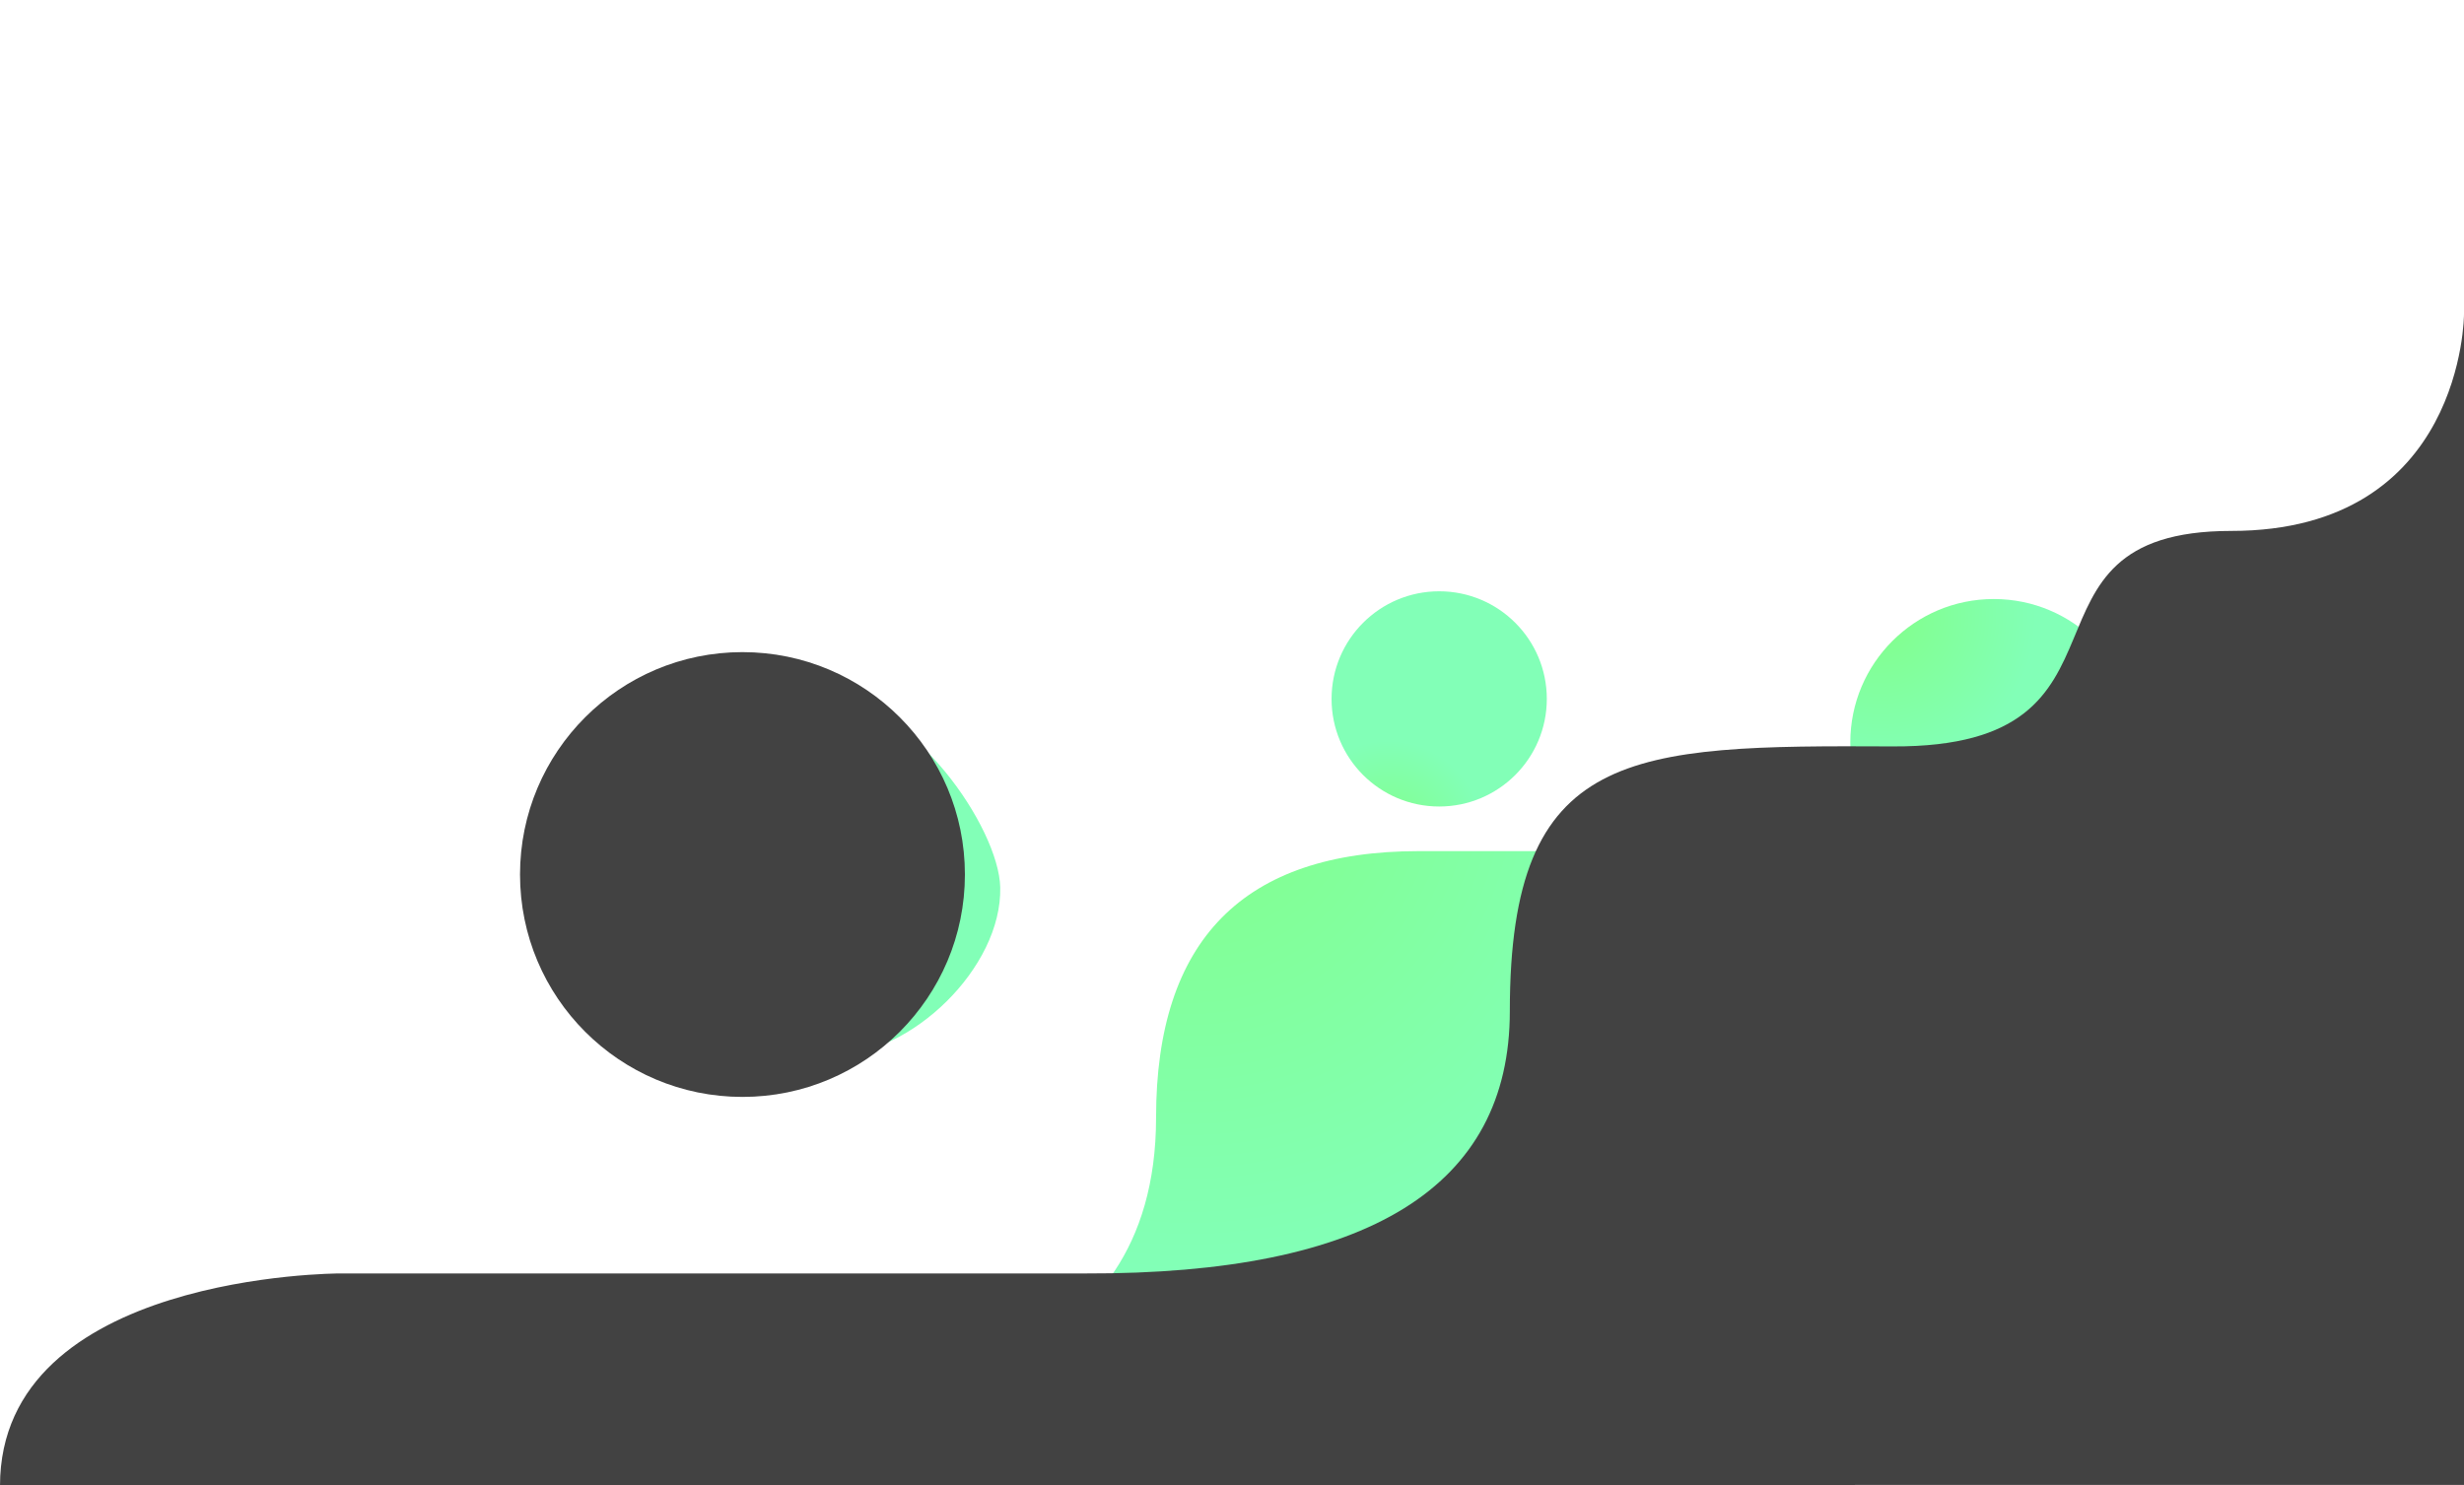
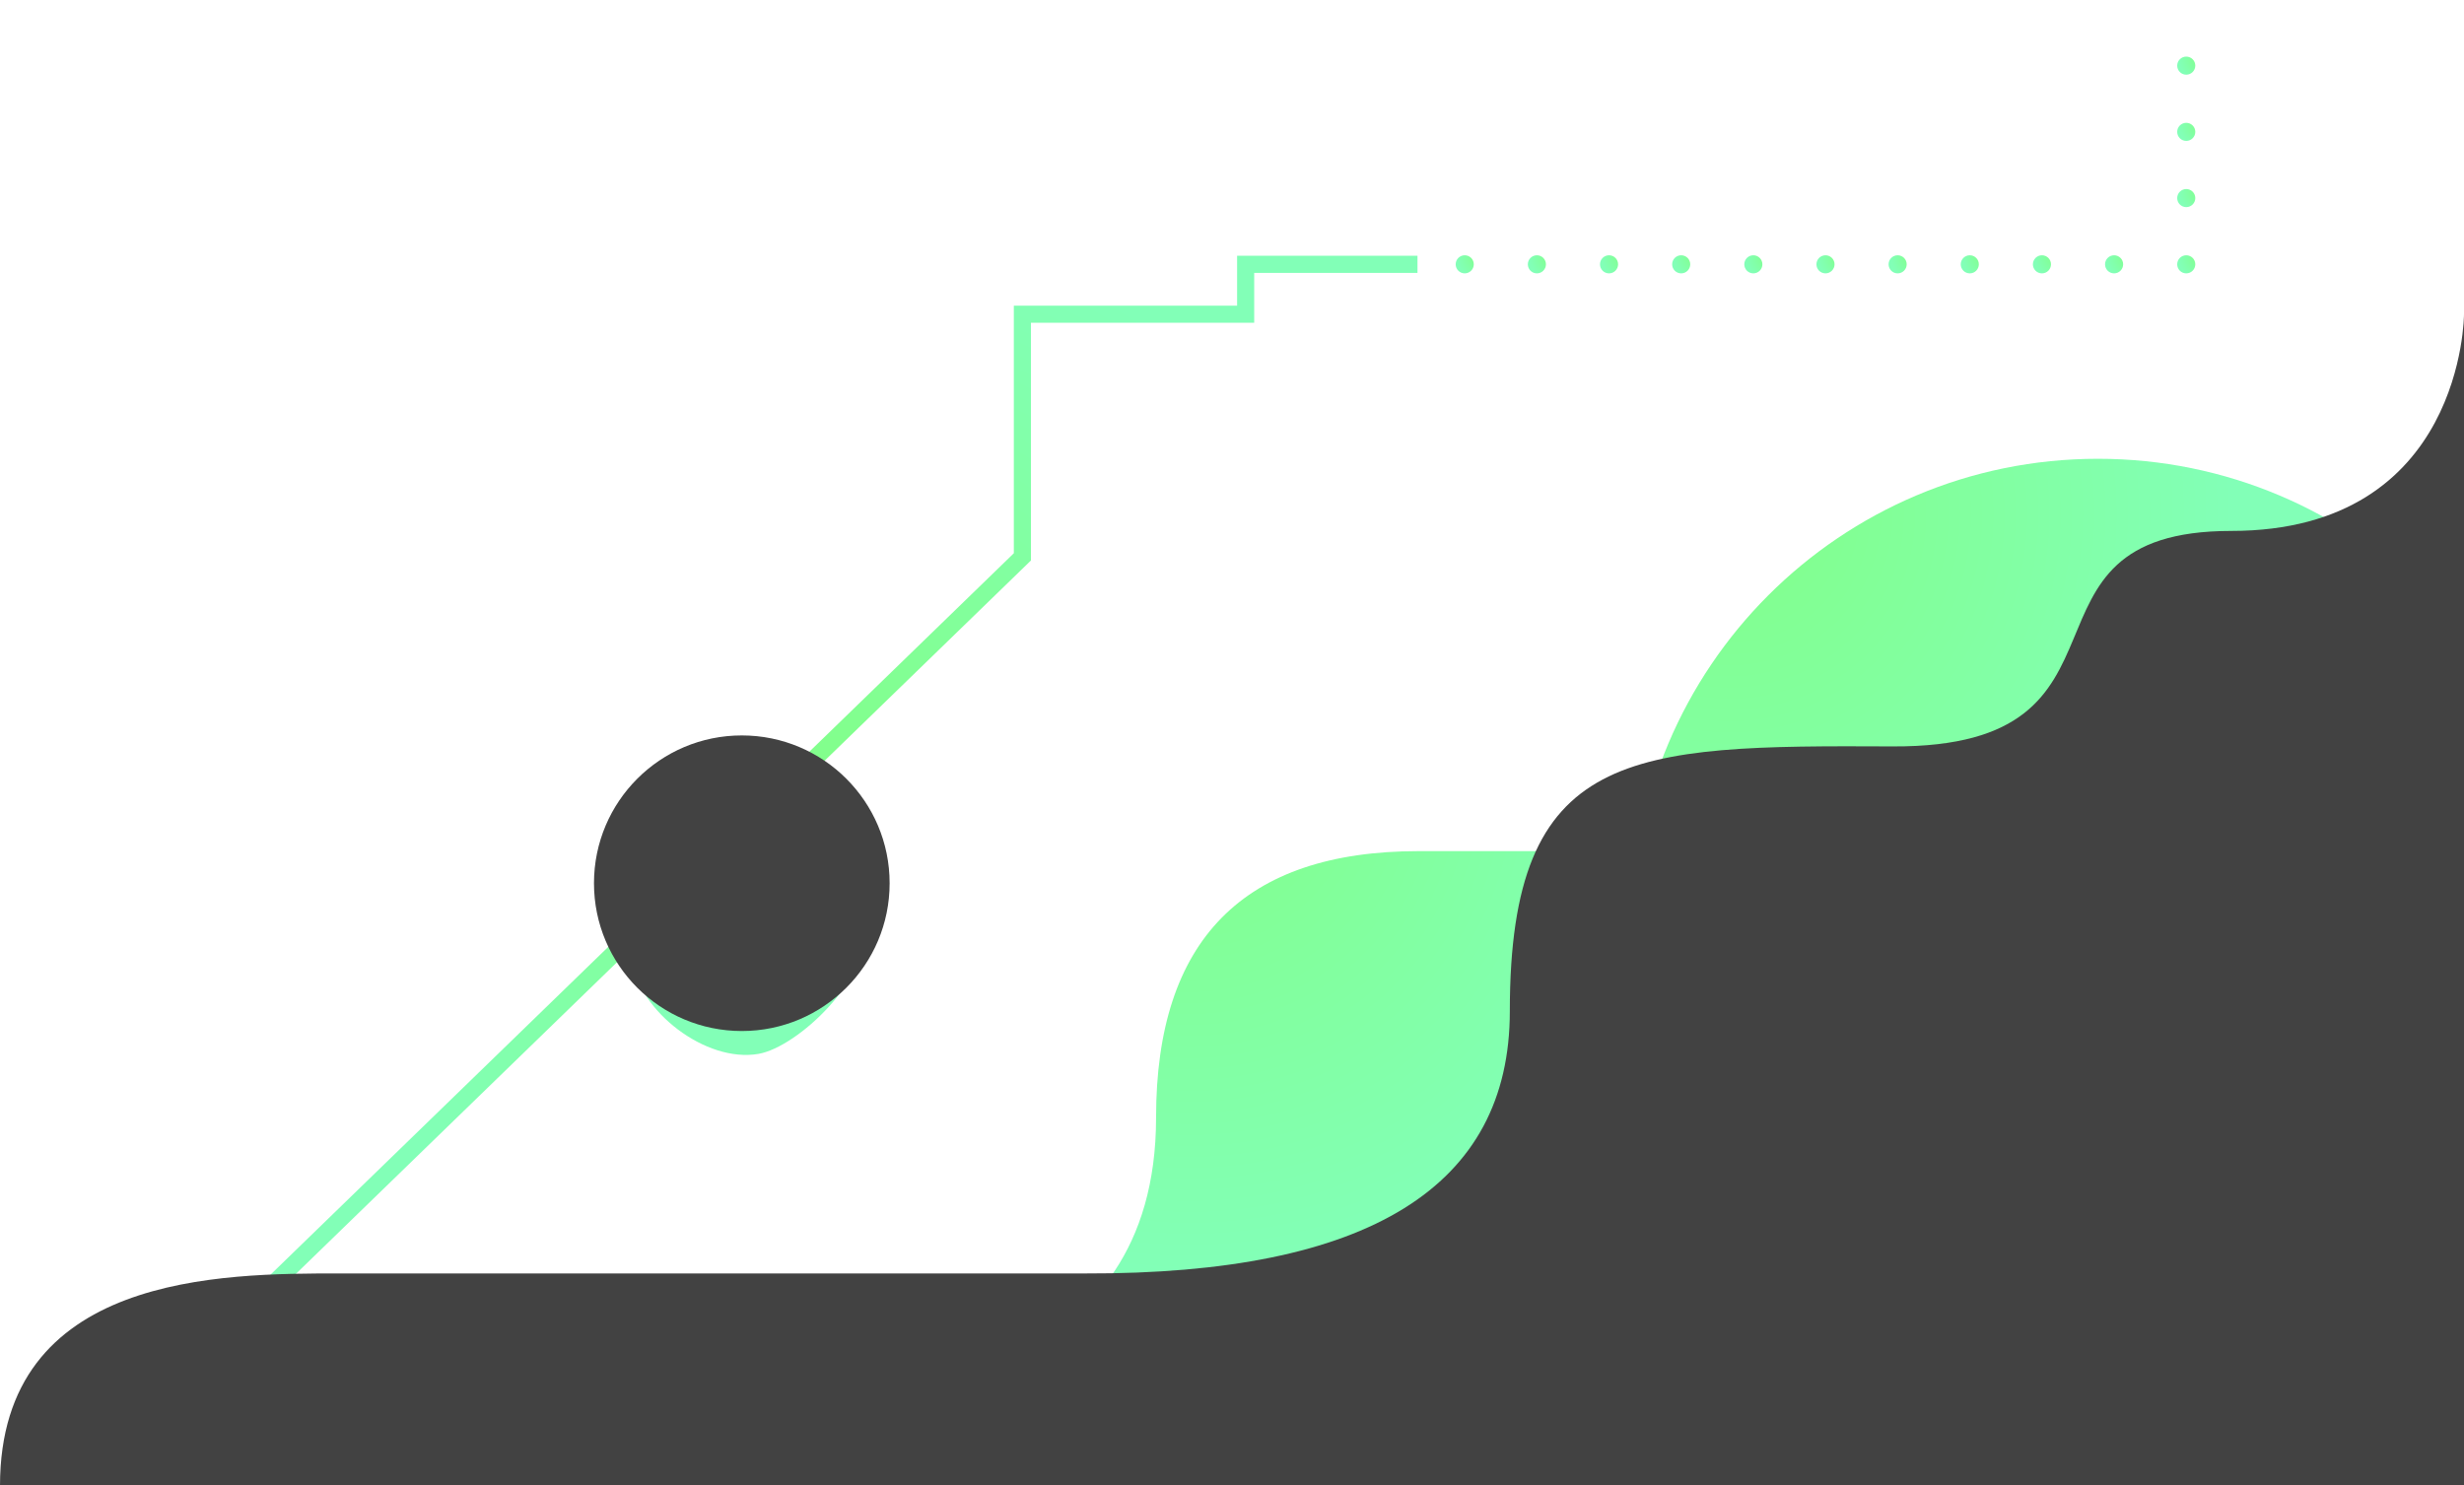
- <svg xmlns="http://www.w3.org/2000/svg" xmlns:xlink="http://www.w3.org/1999/xlink" enable-background="new 0 0 1440 868" height="868" viewBox="0 0 1440 868" width="1440">
-   <linearGradient id="a">
-     <stop offset="0" stop-color="#82ff8a" />
-     <stop offset="1" stop-color="#82ffb7" />
-   </linearGradient>
-   <radialGradient id="b" cx="535.072" cy="742.898" gradientTransform="matrix(1 0 0 -1 564 1103)" gradientUnits="userSpaceOnUse" r="90.655" xlink:href="#a" />
-   <radialGradient id="c" cx="-142.449" cy="638.19" gradientTransform="matrix(1 0 0 -1.2343 564.0005 1209.984)" gradientUnits="userSpaceOnUse" r="94.477" xlink:href="#a" />
-   <radialGradient id="d" cx="131.592" cy="648.41" gradientTransform="matrix(1 0 0 -1 564 1103)" gradientUnits="userSpaceOnUse" r="289.147" xlink:href="#a" />
-   <radialGradient id="e" cx="811.376" cy="488.778" gradientUnits="userSpaceOnUse" r="55.769" xlink:href="#a" />
-   <circle cx="1165.201" cy="434" fill="url(#b)" r="83.852" />
-   <path d="m486.141 409.986c46.311 0 97.604 73.575 98.41 108.706 1.077 46.9-52.1 98.293-98.41 98.293s-83.853-46.337-83.853-103.498c.001-57.162 37.543-103.501 83.853-103.501z" fill="url(#c)" />
-   <path d="m675.625 653.263c0 154.748-154.5 155.249-154.5 155.249s220.334 0 661 0v-311h-353c-102.333 0-153.5 51.917-153.5 155.751z" fill="url(#d)" />
-   <path d="m1303.953 310.345c-136.047 0-43.953 126.691-197.748 125.96-153.794-.73-223.838.731-223.838 154.778 0 102.698-82.683 153.794-248.043 153.289-325.532 0-435.825 0-435.825 0s-198.499 0-198.499 124.221c120-.396 540.145-.593 1260.432-.593h179.568c0-456.217 0-684.325 0-684.325s0 126.67-136.047 126.67z" fill="#424242" />
-   <circle cx="433.907" cy="511.185" fill="#424242" r="130" />
-   <circle cx="841.084" cy="408.527" fill="url(#e)" r="62.897" />
+ <svg xmlns="http://www.w3.org/2000/svg" version="1.1" id="Capa_1" x="0px" y="0px" width="1440px" height="868px" viewBox="0 0 1440 868" enable-background="new 0 0 1440 868" xml:space="preserve">
+   <radialGradient id="SVGID_1_" cx="103.55" cy="-207.797" r="94.478" gradientTransform="matrix(0.097 0.6574 -0.8115 0.1197 312.12 456.3255)" gradientUnits="userSpaceOnUse">
+     <stop offset="0" style="stop-color:#82FF8A" />
+     <stop offset="1" style="stop-color:#82FFB7" />
+   </radialGradient>
+   <path fill="url(#SVGID_1_)" d="M505.12,540.799c4.492,30.447-38.904,71.305-61.922,75.241  c-30.729,5.257-69.674-24.719-74.166-55.165c-4.491-30.445,22.332-59.621,59.911-65.165  C466.522,490.167,500.629,510.354,505.12,540.799L505.12,540.799z" />
+   <radialGradient id="SVGID_2_" cx="488.562" cy="455.424" r="323.324" gradientUnits="userSpaceOnUse">
+     <stop offset="0" style="stop-color:#82FF8A" />
+     <stop offset="1" style="stop-color:#82FFB7" />
+   </radialGradient>
+   <polyline fill="none" stroke="url(#SVGID_2_)" stroke-width="10" stroke-miterlimit="10" points="152.211,757.76 597.5,325.5   597.5,183.675 727.979,183.675 727.979,154.5 828.396,154.5 " />
+   <radialGradient id="SVGID_3_" cx="773.869" cy="-330.026" r="90.655" gradientTransform="matrix(3.2487 0 0 3.2487 -1502.84 1372.66)" gradientUnits="userSpaceOnUse">
+     <stop offset="0" style="stop-color:#82FF8A" />
+     <stop offset="1" style="stop-color:#82FFB7" />
+   </radialGradient>
+   <path fill="url(#SVGID_3_)" d="M1226.061,268.171c150.449,0,272.406,121.96,272.406,272.408  c0,150.45-121.957,272.409-272.406,272.409S953.65,691.029,953.65,540.579C953.65,390.131,1075.611,268.171,1226.061,268.171z" />
+   <radialGradient id="SVGID_4_" cx="377.592" cy="-242.41" r="289.147" gradientTransform="matrix(1 0 0 1 318 697)" gradientUnits="userSpaceOnUse">
+     <stop offset="0" style="stop-color:#82FF8A" />
+     <stop offset="1" style="stop-color:#82FFB7" />
+   </radialGradient>
+   <path fill="url(#SVGID_4_)" d="M675.625,653.263c0,154.748-154.5,155.249-154.5,155.249s220.334,0,661,0v-311h-353  C726.792,497.512,675.625,549.429,675.625,653.263L675.625,653.263z" />
+   <path fill="#424242" d="M1303.953,310.345c-136.047,0-43.953,126.691-197.748,125.96c-153.794-0.729-223.838,0.731-223.838,154.778  c0,102.698-82.684,153.794-248.043,153.289c-325.532,0-367.014,0-435.825,0S0,744.372,0,868.593  c120-0.396,540.145,0.005,1260.432,0.005H1440c0-456.214,0-684.923,0-684.923S1440,310.345,1303.953,310.345L1303.953,310.345z" />
+   <path fill="#424242" d="M154.505,732.539" />
+   <circle fill="#424242" cx="433.523" cy="516.274" r="86.391" />
+   <radialGradient id="SVGID_5_" cx="859.187" cy="151.656" r="9.386" gradientTransform="matrix(1.3428 -0.0068 0.0068 1.3428 -290.2512 -47.1697)" gradientUnits="userSpaceOnUse">
+     <stop offset="0" style="stop-color:#82FF8A" />
+     <stop offset="1" style="stop-color:#82FFB7" />
+   </radialGradient>
+   <circle fill="url(#SVGID_5_)" cx="856.014" cy="154.5" r="5.288" />
+   <radialGradient id="SVGID_6_" cx="890.587" cy="151.815" r="9.386" gradientTransform="matrix(1.3428 -0.0068 0.0068 1.3428 -290.2512 -47.1697)" gradientUnits="userSpaceOnUse">
+     <stop offset="0" style="stop-color:#82FF8A" />
+     <stop offset="1" style="stop-color:#82FFB7" />
+   </radialGradient>
+   <circle fill="url(#SVGID_6_)" cx="898.18" cy="154.5" r="5.288" />
+   <radialGradient id="SVGID_7_" cx="921.988" cy="151.973" r="9.387" gradientTransform="matrix(1.3428 -0.0068 0.0068 1.3428 -290.2512 -47.1697)" gradientUnits="userSpaceOnUse">
+     <stop offset="0" style="stop-color:#82FF8A" />
+     <stop offset="1" style="stop-color:#82FFB7" />
+   </radialGradient>
+   <circle fill="url(#SVGID_7_)" cx="940.346" cy="154.5" r="5.288" />
+   <radialGradient id="SVGID_8_" cx="953.389" cy="152.132" r="9.386" gradientTransform="matrix(1.3428 -0.0068 0.0068 1.3428 -290.2512 -47.1697)" gradientUnits="userSpaceOnUse">
+     <stop offset="0" style="stop-color:#82FF8A" />
+     <stop offset="1" style="stop-color:#82FFB7" />
+   </radialGradient>
+   <circle fill="url(#SVGID_8_)" cx="982.512" cy="154.5" r="5.288" />
+   <radialGradient id="SVGID_9_" cx="984.791" cy="152.292" r="9.386" gradientTransform="matrix(1.3428 -0.0068 0.0068 1.3428 -290.2512 -47.1697)" gradientUnits="userSpaceOnUse">
+     <stop offset="0" style="stop-color:#82FF8A" />
+     <stop offset="1" style="stop-color:#82FFB7" />
+   </radialGradient>
+   <circle fill="url(#SVGID_9_)" cx="1024.678" cy="154.5" r="5.288" />
+   <radialGradient id="SVGID_10_" cx="1016.191" cy="152.451" r="9.386" gradientTransform="matrix(1.3428 -0.0068 0.0068 1.3428 -290.2512 -47.1697)" gradientUnits="userSpaceOnUse">
+     <stop offset="0" style="stop-color:#82FF8A" />
+     <stop offset="1" style="stop-color:#82FFB7" />
+   </radialGradient>
+   <circle fill="url(#SVGID_10_)" cx="1066.844" cy="154.5" r="5.288" />
+   <radialGradient id="SVGID_11_" cx="1047.592" cy="152.609" r="9.386" gradientTransform="matrix(1.3428 -0.0068 0.0068 1.3428 -290.2512 -47.1697)" gradientUnits="userSpaceOnUse">
+     <stop offset="0" style="stop-color:#82FF8A" />
+     <stop offset="1" style="stop-color:#82FFB7" />
+   </radialGradient>
+   <circle fill="url(#SVGID_11_)" cx="1109.01" cy="154.5" r="5.288" />
+   <radialGradient id="SVGID_12_" cx="1078.992" cy="152.768" r="9.386" gradientTransform="matrix(1.3428 -0.0068 0.0068 1.3428 -290.2512 -47.1697)" gradientUnits="userSpaceOnUse">
+     <stop offset="0" style="stop-color:#82FF8A" />
+     <stop offset="1" style="stop-color:#82FFB7" />
+   </radialGradient>
+   <circle fill="url(#SVGID_12_)" cx="1151.176" cy="154.5" r="5.288" />
+   <radialGradient id="SVGID_13_" cx="1110.393" cy="152.927" r="9.386" gradientTransform="matrix(1.3428 -0.0068 0.0068 1.3428 -290.2512 -47.1697)" gradientUnits="userSpaceOnUse">
+     <stop offset="0" style="stop-color:#82FF8A" />
+     <stop offset="1" style="stop-color:#82FFB7" />
+   </radialGradient>
+   <circle fill="url(#SVGID_13_)" cx="1193.342" cy="154.5" r="5.288" />
+   <radialGradient id="SVGID_14_" cx="1141.793" cy="153.085" r="9.386" gradientTransform="matrix(1.3428 -0.0068 0.0068 1.3428 -290.2512 -47.1697)" gradientUnits="userSpaceOnUse">
+     <stop offset="0" style="stop-color:#82FF8A" />
+     <stop offset="1" style="stop-color:#82FFB7" />
+   </radialGradient>
+   <circle fill="url(#SVGID_14_)" cx="1235.508" cy="154.5" r="5.288" />
+   <radialGradient id="SVGID_15_" cx="1173.192" cy="153.245" r="9.386" gradientTransform="matrix(1.3428 -0.0068 0.0068 1.3428 -290.2512 -47.1697)" gradientUnits="userSpaceOnUse">
+     <stop offset="0" style="stop-color:#82FF8A" />
+     <stop offset="1" style="stop-color:#82FFB7" />
+   </radialGradient>
+   <circle fill="url(#SVGID_15_)" cx="1277.674" cy="154.5" r="5.288" />
+   <radialGradient id="SVGID_16_" cx="1173.34" cy="124.416" r="9.387" gradientTransform="matrix(1.3428 -0.0068 0.0068 1.3428 -290.2512 -47.1697)" gradientUnits="userSpaceOnUse">
+     <stop offset="0" style="stop-color:#82FF8A" />
+     <stop offset="1" style="stop-color:#82FFB7" />
+   </radialGradient>
+   <circle fill="url(#SVGID_16_)" cx="1277.674" cy="115.79" r="5.288" />
+   <radialGradient id="SVGID_17_" cx="1173.484" cy="95.589" r="9.387" gradientTransform="matrix(1.3428 -0.0068 0.0068 1.3428 -290.2512 -47.1697)" gradientUnits="userSpaceOnUse">
+     <stop offset="0" style="stop-color:#82FF8A" />
+     <stop offset="1" style="stop-color:#82FFB7" />
+   </radialGradient>
+   <circle fill="url(#SVGID_17_)" cx="1277.674" cy="77.079" r="5.288" />
+   <radialGradient id="SVGID_18_" cx="1173.63" cy="66.762" r="9.387" gradientTransform="matrix(1.3428 -0.0068 0.0068 1.3428 -290.2512 -47.1697)" gradientUnits="userSpaceOnUse">
+     <stop offset="0" style="stop-color:#82FF8A" />
+     <stop offset="1" style="stop-color:#82FFB7" />
+   </radialGradient>
+   <circle fill="url(#SVGID_18_)" cx="1277.674" cy="38.369" r="5.288" />
</svg>
